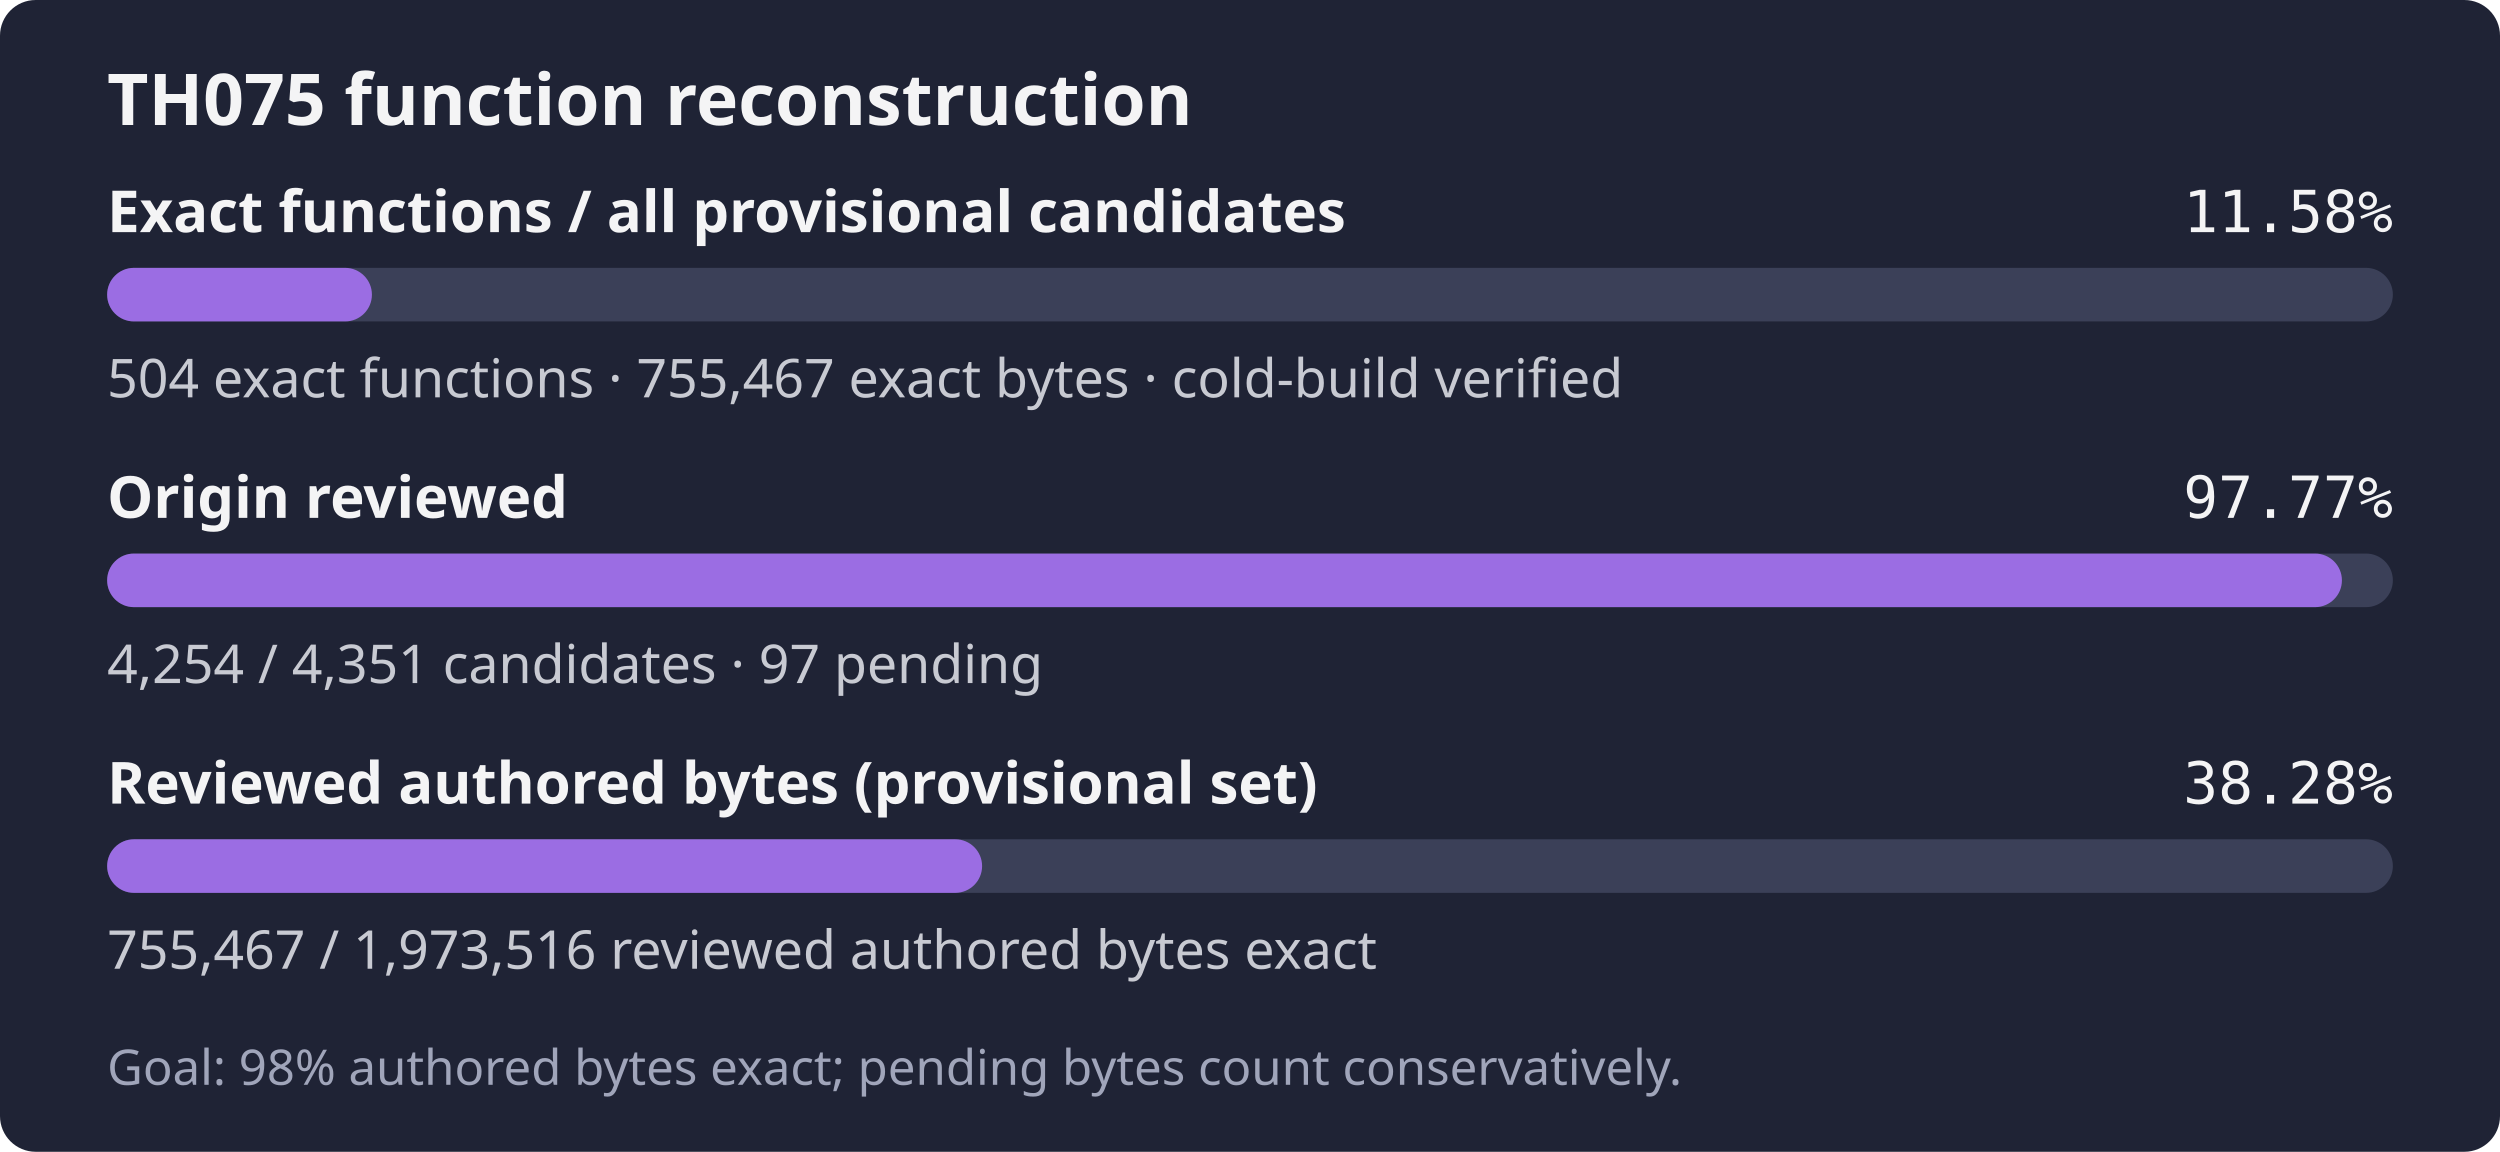
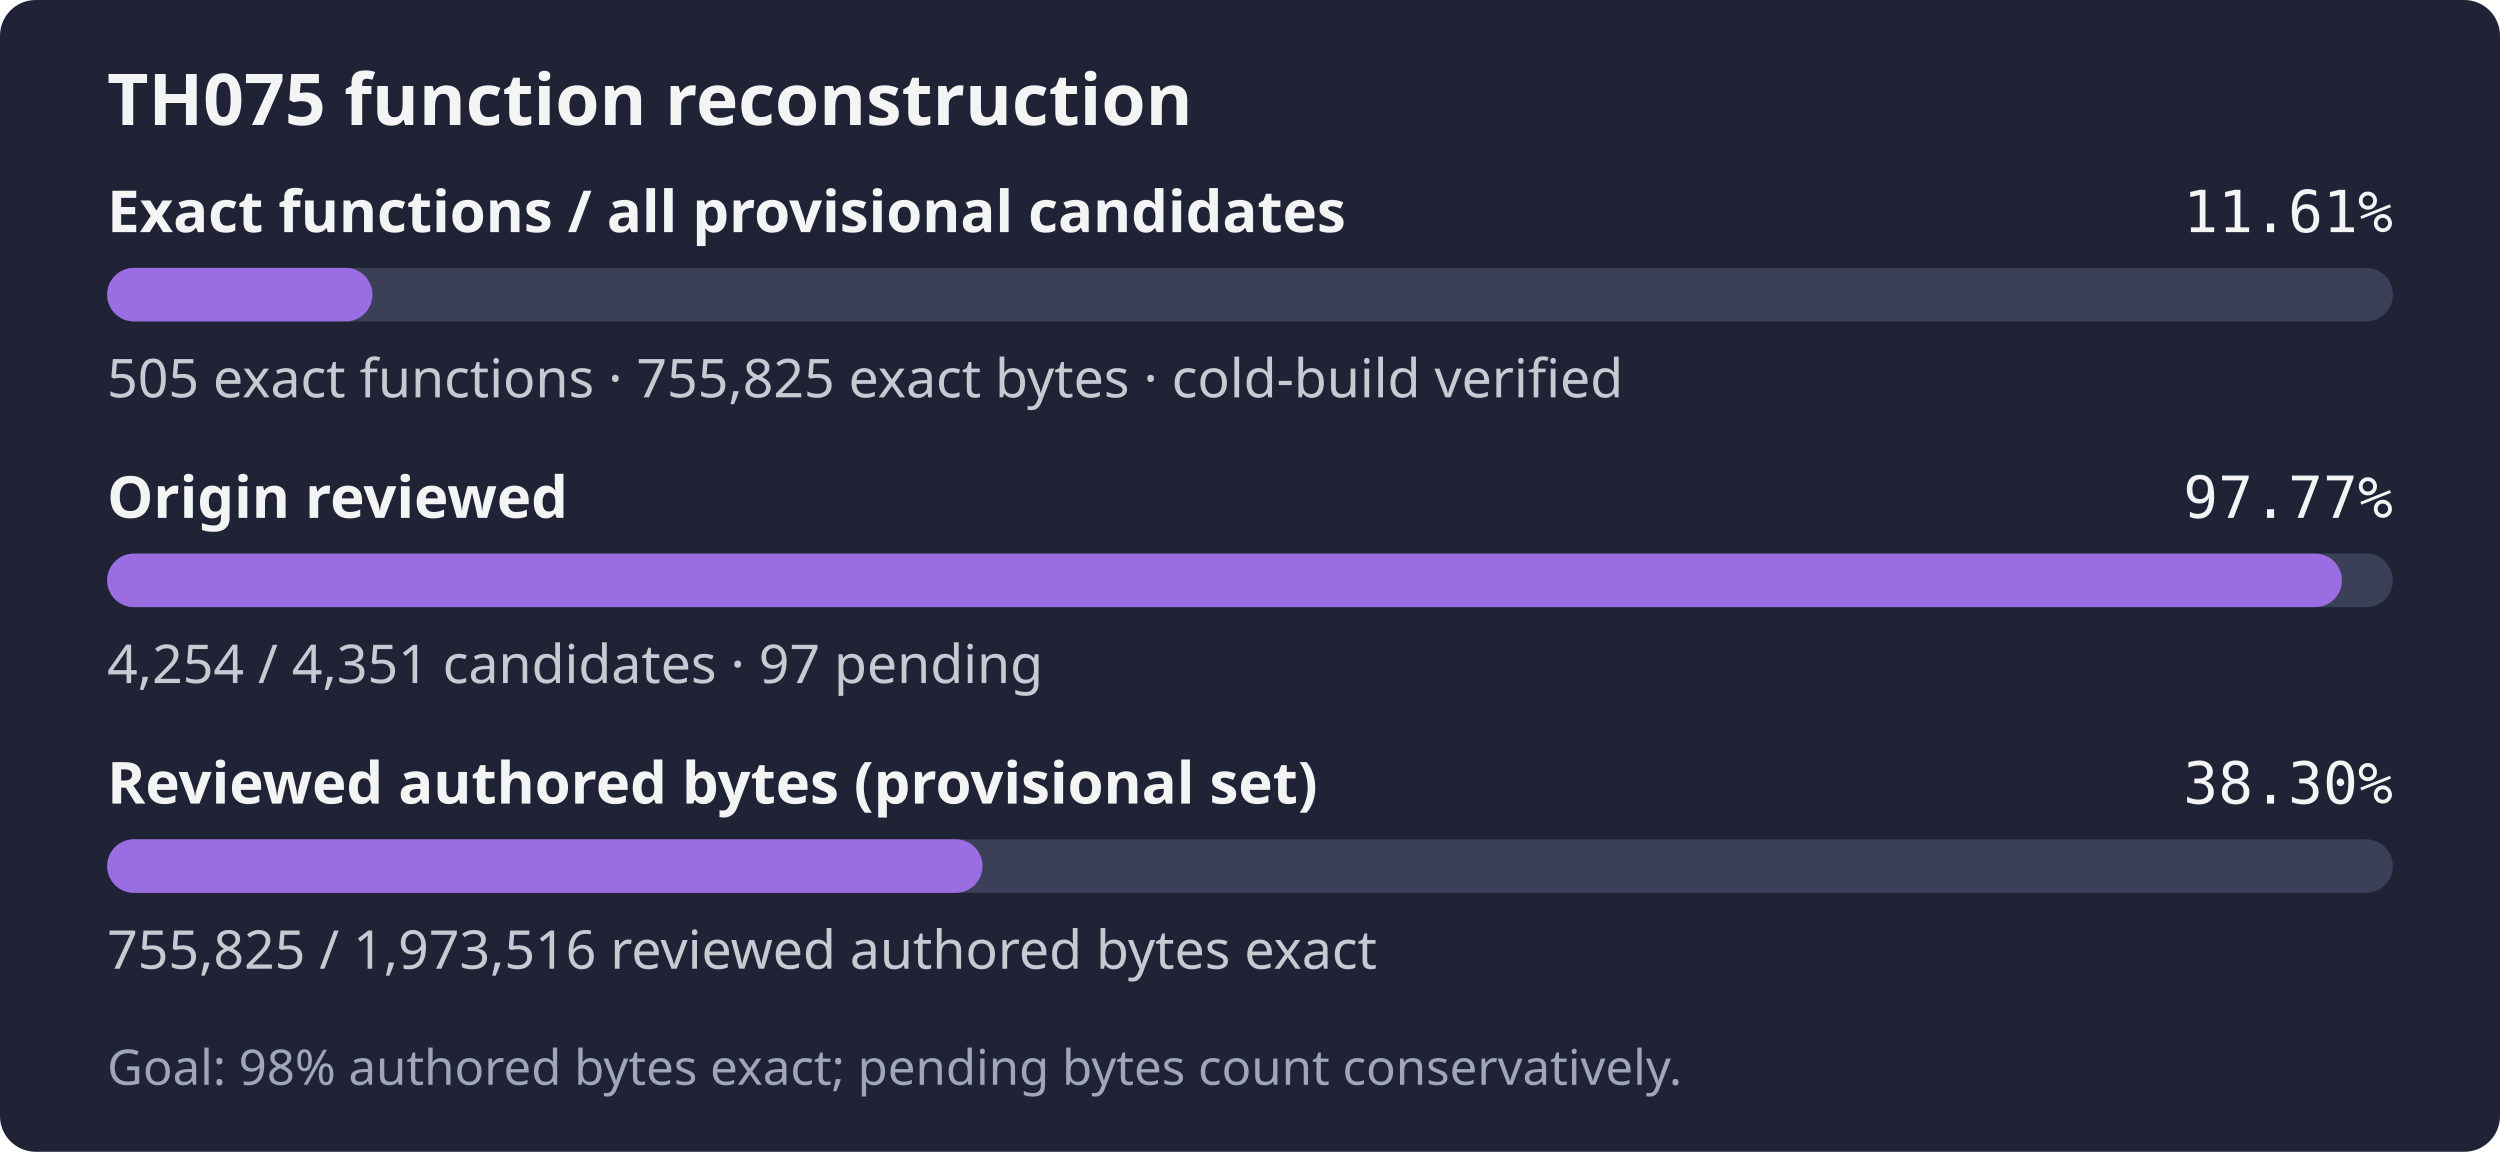
- <svg xmlns="http://www.w3.org/2000/svg" width="560" height="258" role="img" aria-label="TH075: 504 exact functions, 755,467 exact bytes; 4,254 of 4,351 candidates reviewed; Goal: 98% authored bytes exact; pending bytes count conservatively.">
+ <svg xmlns="http://www.w3.org/2000/svg" width="560" height="258" role="img" aria-label="TH075: 505 exact functions, 755,825 exact bytes; 4,254 of 4,351 candidates reviewed; Goal: 98% authored bytes exact; pending bytes count conservatively.">
  <rect width="560" height="258" rx="8" fill="#1f2335" />
  <text x="24" y="28" fill="#f4f4f5" font-family="sans-serif" font-size="16" font-weight="600">TH075 function reconstruction</text>
  <text x="24" y="52" fill="#f4f4f5" font-family="sans-serif" font-size="13" font-weight="600">Exact functions / all provisional candidates</text>
-   <text x="536" y="52" fill="#f4f4f5" text-anchor="end" font-family="monospace" font-size="13">11.58%</text>
+   <text x="536" y="52" fill="#f4f4f5" text-anchor="end" font-family="monospace" font-size="13">11.61%</text>
  <rect x="24" y="60" width="512" height="12" rx="6" fill="#3b4058" />
-   <rect x="24" y="60" width="59.31" height="12" rx="6" fill="#9b6de3" />
-   <text x="24" y="89" fill="#c8cad2" font-family="sans-serif" font-size="12">504 exact functions · 755,467 exact bytes · cold-build verified</text>
+   <rect x="24" y="60" width="59.43" height="12" rx="6" fill="#9b6de3" />
+   <text x="24" y="89" fill="#c8cad2" font-family="sans-serif" font-size="12">505 exact functions · 755,825 exact bytes · cold-build verified</text>
  <text x="24" y="116" fill="#f4f4f5" font-family="sans-serif" font-size="13" font-weight="600">Origin reviewed</text>
  <text x="536" y="116" fill="#f4f4f5" text-anchor="end" font-family="monospace" font-size="13">97.77%</text>
  <rect x="24" y="124" width="512" height="12" rx="6" fill="#3b4058" />
  <rect x="24" y="124" width="500.59" height="12" rx="6" fill="#9b6de3" />
  <text x="24" y="153" fill="#c8cad2" font-family="sans-serif" font-size="12">4,254 / 4,351 candidates · 97 pending</text>
  <text x="24" y="180" fill="#f4f4f5" font-family="sans-serif" font-size="13" font-weight="600">Reviewed authored bytes (provisional set)</text>
-   <text x="536" y="180" fill="#f4f4f5" text-anchor="end" font-family="monospace" font-size="13">38.28%</text>
+   <text x="536" y="180" fill="#f4f4f5" text-anchor="end" font-family="monospace" font-size="13">38.30%</text>
  <rect x="24" y="188" width="512" height="12" rx="6" fill="#3b4058" />
-   <rect x="24" y="188" width="195.99" height="12" rx="6" fill="#9b6de3" />
-   <text x="24" y="217" fill="#c8cad2" font-family="sans-serif" font-size="12">755,467 / 1,973,516 reviewed authored bytes exact</text>
+   <rect x="24" y="188" width="196.09" height="12" rx="6" fill="#9b6de3" />
+   <text x="24" y="217" fill="#c8cad2" font-family="sans-serif" font-size="12">755,825 / 1,973,516 reviewed authored bytes exact</text>
  <text x="24" y="243" fill="#a0a5ba" font-family="sans-serif" font-size="11">Goal: 98% authored bytes exact; pending bytes count conservatively.</text>
</svg>
